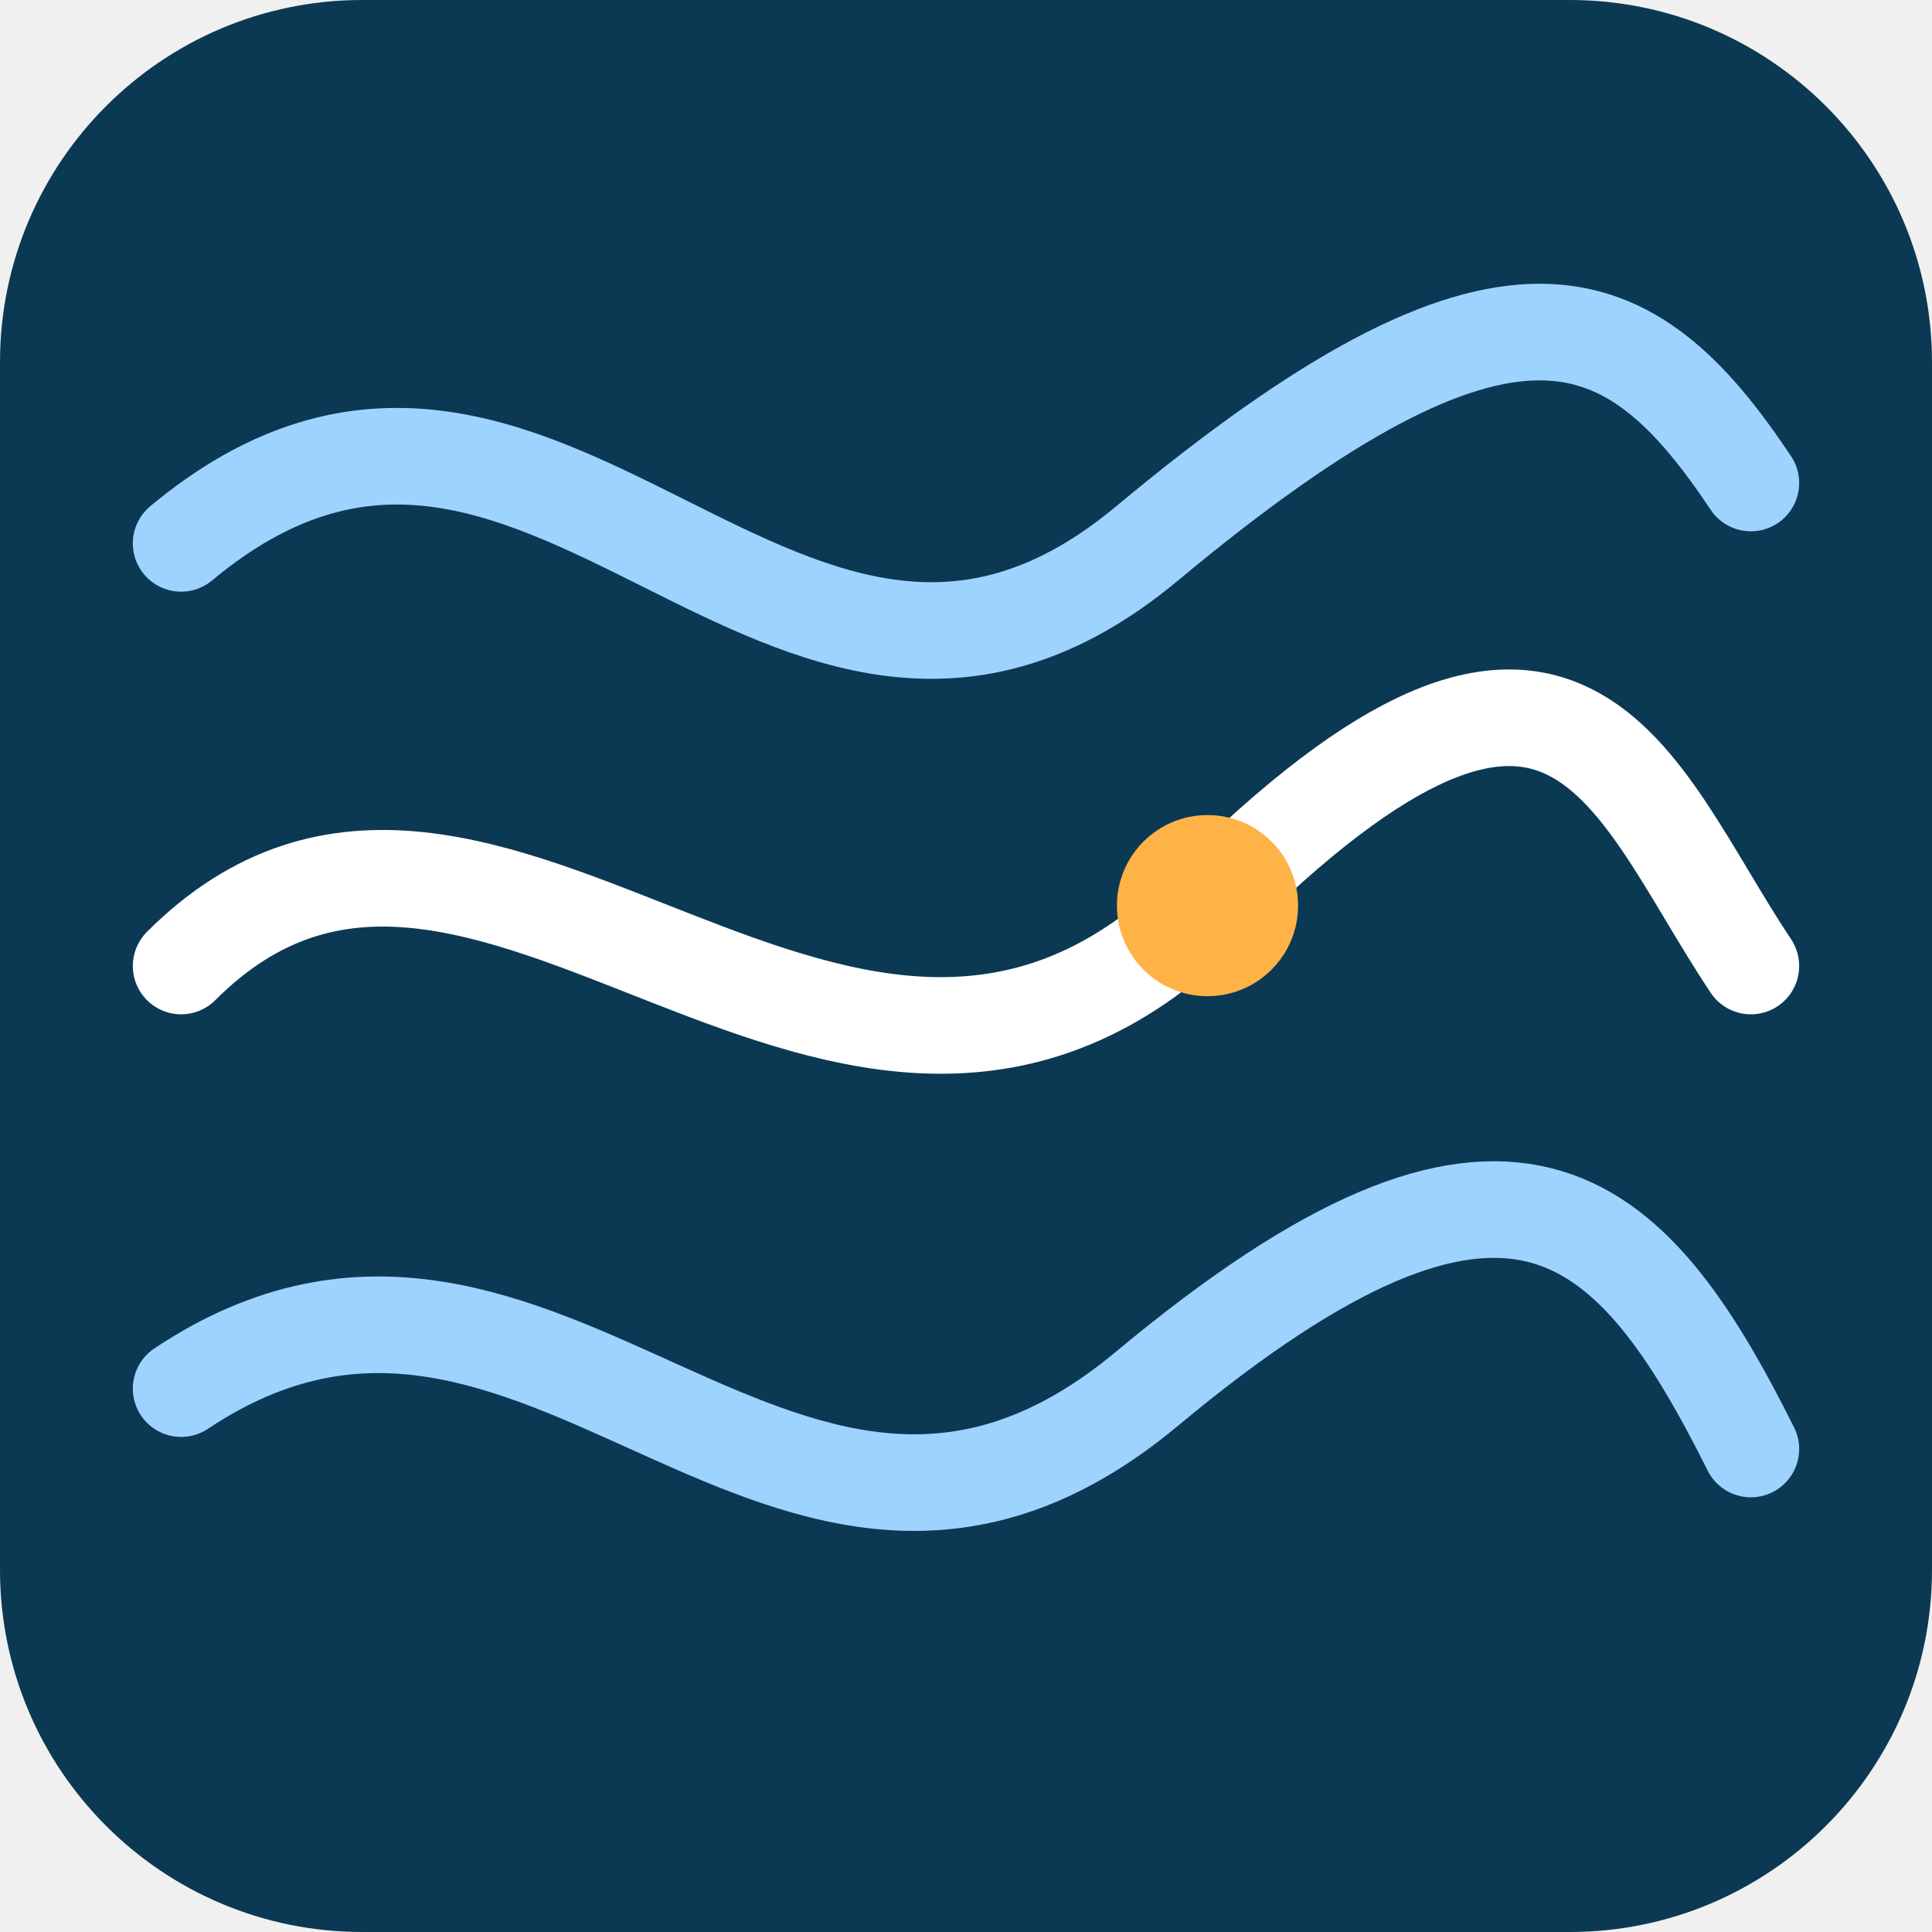
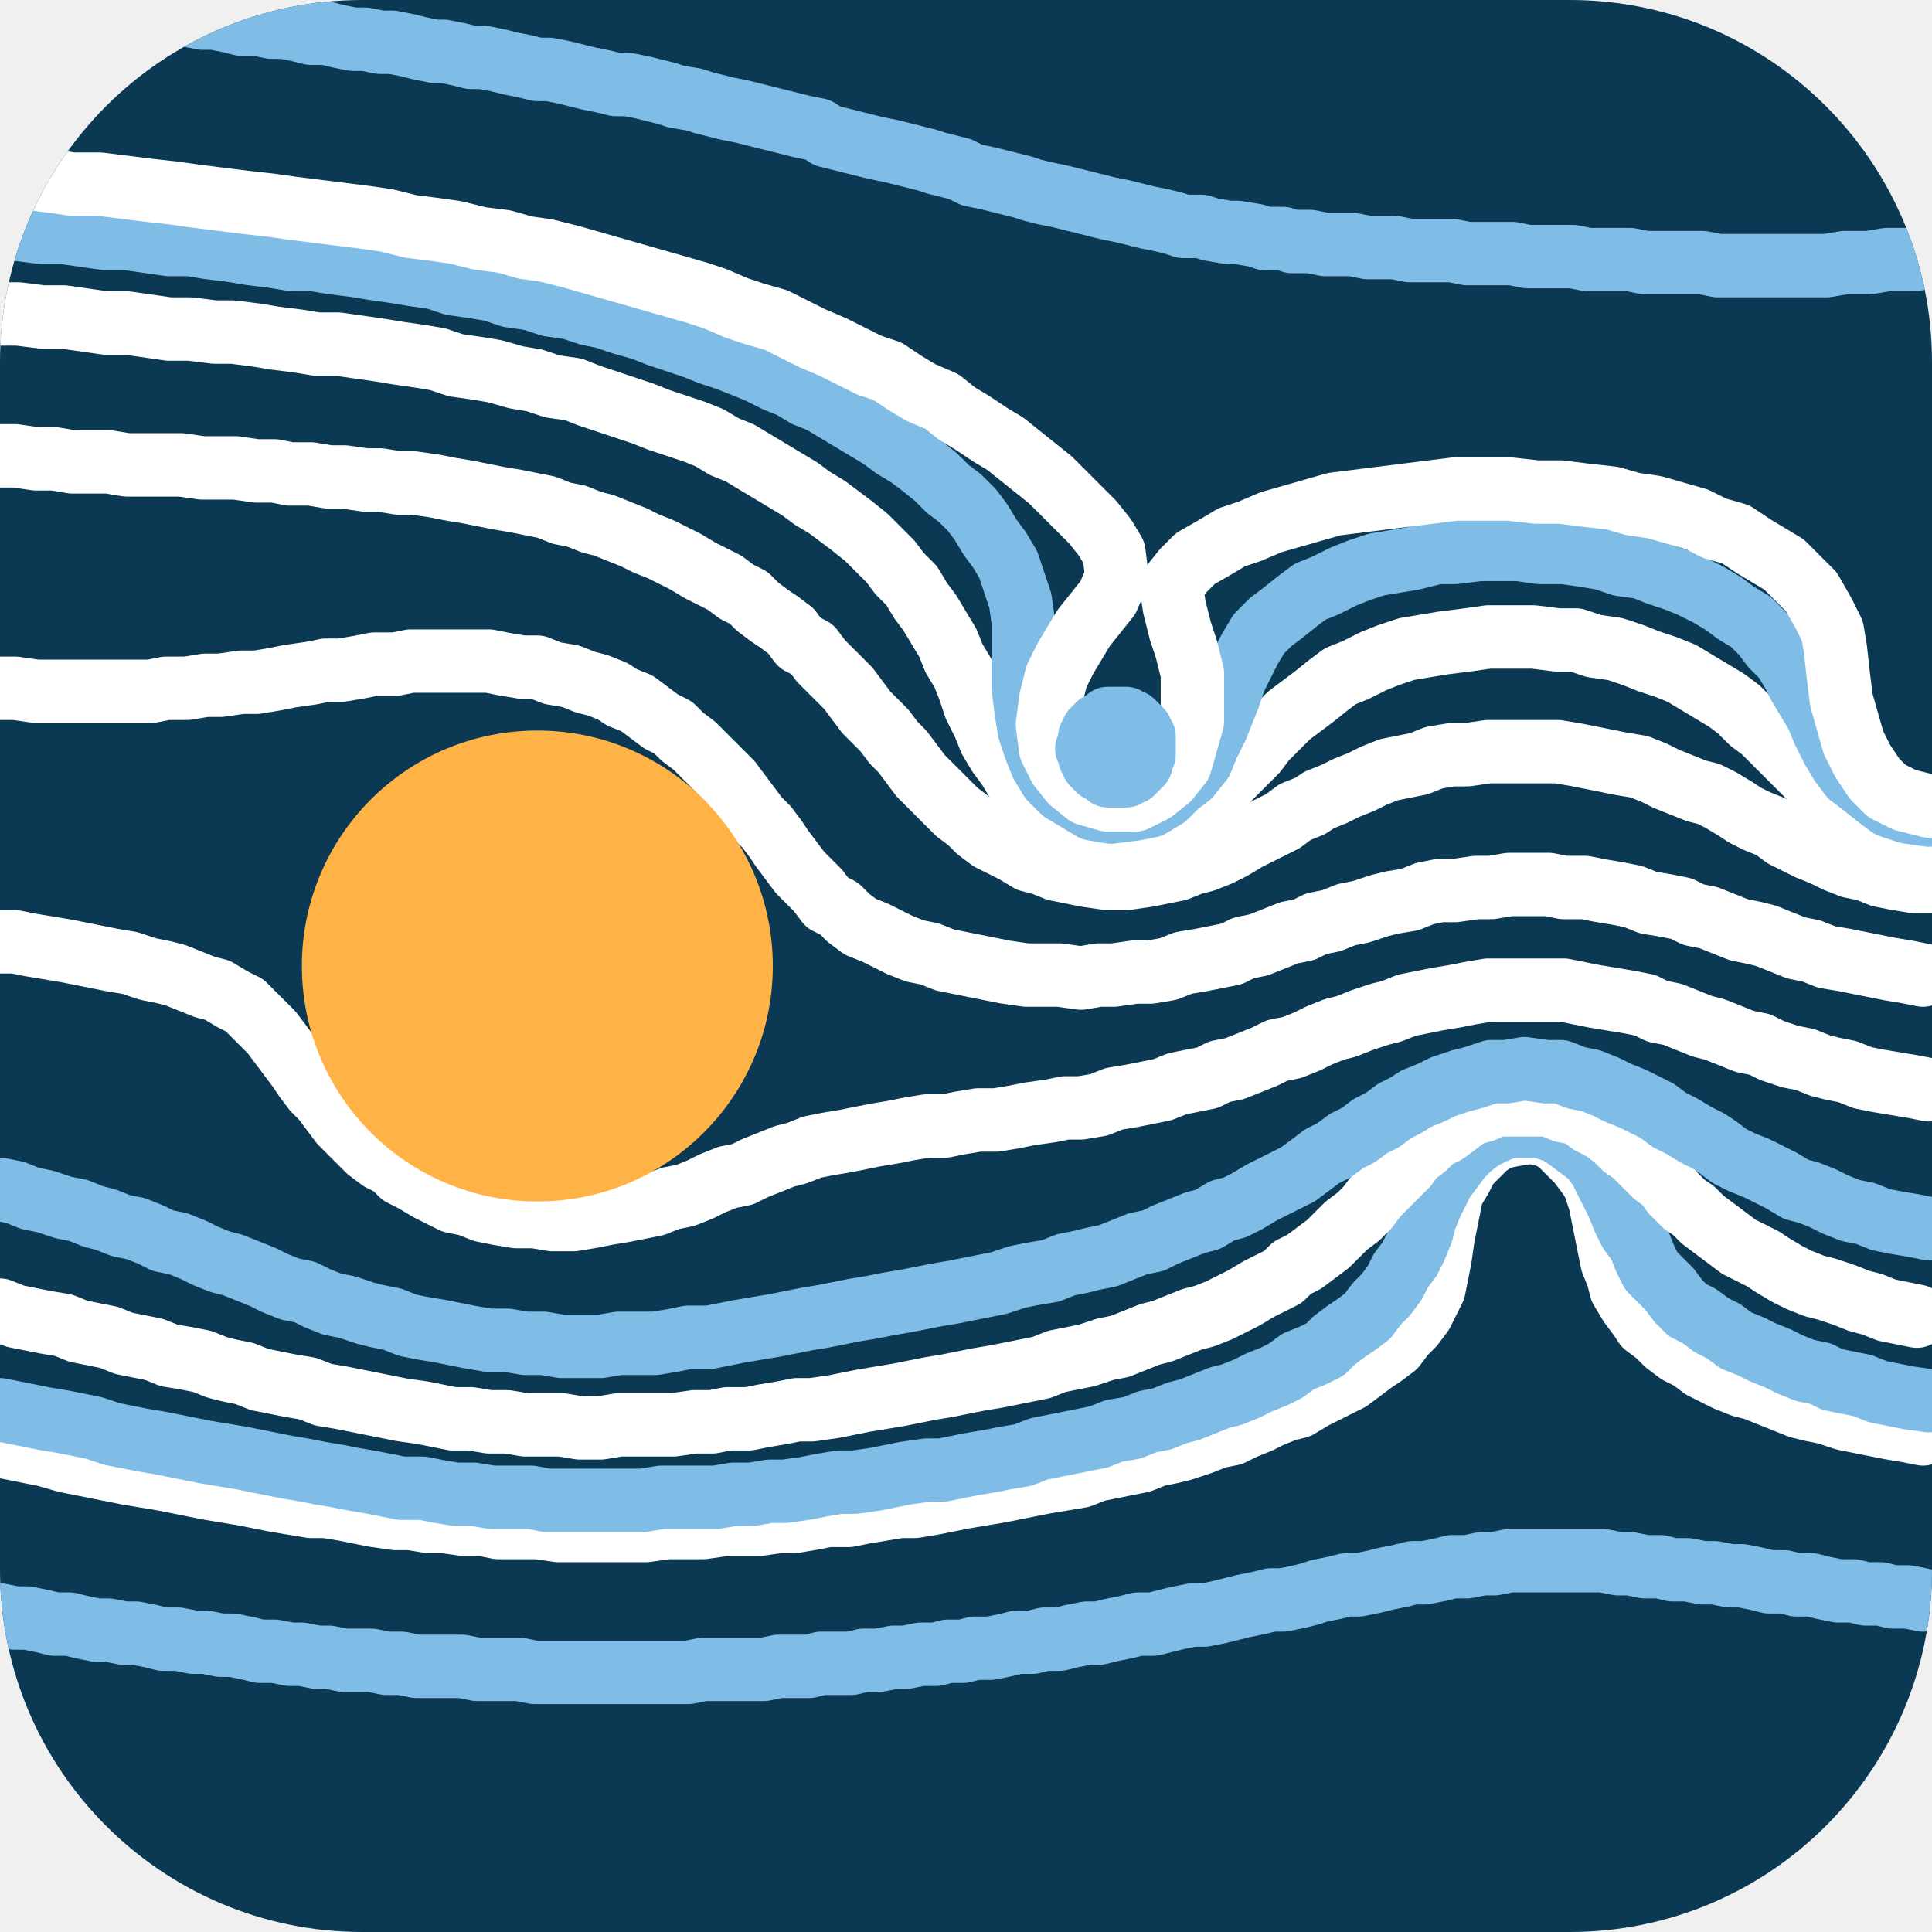
<svg xmlns="http://www.w3.org/2000/svg" viewBox="0 0 64 64">
+   <defs>
+     <clipPath id="c">
+       <rect width="64" height="64" rx="12" />
+     </clipPath>
+   </defs>
  <rect width="64" height="64" rx="12" fill="#0b3954" />
-   <g fill="none" stroke-linecap="round" stroke-width="3.2">
-     <path d="M6 18 C 18 8, 26 28, 38 18 S 54 10, 58 16" stroke="#9fd3ff" />
-     <path d="M6 32 C 16 22, 28 42, 40 30 S 54 26, 58 32" stroke="#ffffff" />
-     <path d="M6 46 C 18 38, 26 56, 38 46 S 54 40, 58 48" stroke="#9fd3ff" />
+   <g clip-path="url(#c)" fill="none" stroke-width="2.1" stroke-linecap="round" stroke-linejoin="round">
+     <path d="M0.0 53.5 L0.5 53.6 L0.9 53.6 L1.4 53.7 L1.8 53.8 L2.3 53.8 L2.7 53.9 L3.2 54.0 L3.6 54.0 L4.1 54.1 L4.5 54.1 L5.0 54.2 L5.4 54.3 L5.9 54.3 L6.4 54.4 L6.8 54.4 L7.3 54.5 L7.7 54.5 L8.2 54.6 L8.6 54.7 L9.1 54.7 L9.6 54.8 L10.0 54.8 L10.5 54.9 L10.9 54.9 L11.4 55.0 L11.9 55.0 L12.3 55.0 L12.8 55.1 L13.3 55.1 L13.8 55.2 L14.2 55.2 L14.7 55.2 L15.3 55.2 L15.8 55.3 L16.2 55.3 L16.7 55.3 L17.2 55.3 L17.7 55.4 L18.2 55.4 L18.7 55.4 L19.2 55.4 L19.8 55.4 L20.3 55.4 L20.8 55.4 L21.3 55.4 L21.8 55.4 L22.3 55.4 L22.8 55.4 L23.3 55.3 L23.9 55.3 L24.4 55.3 L24.8 55.3 L25.3 55.3 L25.8 55.2 L26.3 55.2 L26.8 55.2 L27.2 55.1 L27.7 55.1 L28.2 55.1 L28.6 55.0 L29.1 55.0 L29.6 54.9 L30.0 54.9 L30.5 54.8 L31.0 54.8 L31.4 54.7 L31.9 54.7 L32.3 54.6 L32.8 54.6 L33.3 54.5 L33.7 54.4 L34.2 54.4 L34.6 54.3 L35.1 54.3 L35.5 54.2 L36.0 54.1 L36.4 54.1 L36.8 54.0 L37.3 53.9 L37.7 53.8 L38.2 53.8 L38.6 53.7 L39.0 53.6 L39.5 53.5 L39.9 53.5 L40.4 53.4 L40.8 53.3 L41.2 53.2 L41.7 53.1 L42.1 53.0 L42.5 53.0 L43.0 52.9 L43.4 52.8 L43.7 52.7 L44.2 52.6 L44.6 52.5 L45.0 52.5 L45.5 52.4 L45.9 52.3 L46.4 52.2 L46.8 52.1 L47.2 52.1 L47.7 52.0 L48.1 51.9 L48.6 51.9 L49.1 51.8 L49.5 51.8 L50.0 51.7 L50.5 51.7 L51.0 51.7 L51.6 51.7 L52.1 51.7 L52.6 51.7 L53.1 51.7 L53.6 51.8 L54.0 51.8 L54.5 51.9 L55.0 51.9 L55.4 52.0 L55.9 52.0 L56.4 52.1 L56.8 52.1 L57.3 52.2 L57.7 52.2 L58.2 52.3 L58.6 52.4 L59.1 52.4 L59.5 52.5 L60.0 52.5 L60.4 52.6 L60.9 52.7 L61.4 52.7 L61.8 52.8 L62.3 52.8 L62.7 52.9 L63.2 52.9 L63.7 53.0" stroke="#7fbde6" />
+     <path d="M0.0 47.9 L0.5 48.0 L1.0 48.1 L1.5 48.2 L2.2 48.4 L2.7 48.5 L3.2 48.6 L3.7 48.7 L4.2 48.8 L4.8 48.9 L5.4 49.0 L5.9 49.1 L6.4 49.2 L6.9 49.3 L7.5 49.4 L8.1 49.5 L8.6 49.6 L9.1 49.7 L9.7 49.8 L10.3 49.9 L10.8 49.9 L11.4 50.0 L11.9 50.1 L12.4 50.2 L13.1 50.3 L13.6 50.3 L14.2 50.4 L14.7 50.4 L15.4 50.5 L16.0 50.5 L16.5 50.6 L17.2 50.6 L17.8 50.6 L18.5 50.7 L19.0 50.7 L19.6 50.7 L20.3 50.7 L20.9 50.7 L21.4 50.7 L22.1 50.6 L22.7 50.6 L23.3 50.6 L24.0 50.5 L24.5 50.5 L25.1 50.5 L25.8 50.4 L26.3 50.4 L26.9 50.3 L27.4 50.2 L28.1 50.2 L28.6 50.1 L29.2 50.0 L29.8 49.9 L30.3 49.9 L30.9 49.8 L31.4 49.7 L31.9 49.6 L32.5 49.5 L33.1 49.4 L33.6 49.3 L34.1 49.2 L34.6 49.1 L35.2 49.0 L35.8 48.9 L36.3 48.7 L36.8 48.6 L37.3 48.5 L37.8 48.4 L38.3 48.2 L38.8 48.1 L39.2 48.0 L39.8 47.8 L40.3 47.6 L40.8 47.5 L41.2 47.3 L41.7 47.1 L42.1 46.9 L42.6 46.7 L43.0 46.6 L43.5 46.3 L43.9 46.1 L44.3 45.9 L44.7 45.7 L45.1 45.4 L45.5 45.1 L45.8 44.9 L46.2 44.6 L46.5 44.2 L46.8 43.9 L47.1 43.5 L47.3 43.1 L47.5 42.7 L47.6 42.2 L47.7 41.7 L47.8 41.0 L47.9 40.5 L48.0 40.0 L48.1 39.5 L48.4 39.0 L48.6 38.6 L48.9 38.3 L49.2 38.0 L49.6 37.7 L50.1 37.6 L50.7 37.5 L51.2 37.6 L51.6 37.8 L51.9 38.1 L52.3 38.5 L52.6 38.9 L52.8 39.2 L53.0 39.8 L53.1 40.3 L53.2 40.8 L53.3 41.3 L53.4 41.8 L53.6 42.3 L53.7 42.7 L54.0 43.2 L54.3 43.6 L54.5 43.9 L54.9 44.2 L55.2 44.5 L55.6 44.8 L56.0 45.0 L56.4 45.3 L56.8 45.5 L57.2 45.7 L57.7 45.9 L58.1 46.0 L58.6 46.2 L59.1 46.4 L59.6 46.6 L60.0 46.7 L60.5 46.8 L61.1 47.0 L61.6 47.1 L62.1 47.2 L62.6 47.3 L63.2 47.4 L63.7 47.5" stroke="#ffffff" />
+     <path d="M0.0 46.7 L0.5 46.8 L1.0 46.9 L1.5 47.0 L2.1 47.1 L2.6 47.2 L3.1 47.3 L3.7 47.5 L4.2 47.6 L4.7 47.7 L5.3 47.8 L5.8 47.9 L6.3 48.0 L6.8 48.1 L7.4 48.2 L8.0 48.3 L8.5 48.4 L9.0 48.5 L9.5 48.6 L10.1 48.7 L10.6 48.8 L11.2 48.9 L11.7 49.0 L12.3 49.1 L12.8 49.2 L13.3 49.3 L14.0 49.3 L14.5 49.4 L15.1 49.5 L15.7 49.5 L16.3 49.6 L16.9 49.6 L17.6 49.6 L18.1 49.7 L18.7 49.7 L19.4 49.7 L20.0 49.7 L20.6 49.7 L21.3 49.7 L21.9 49.6 L22.4 49.6 L23.1 49.6 L23.7 49.6 L24.3 49.5 L24.9 49.5 L25.5 49.4 L26.0 49.4 L26.7 49.3 L27.2 49.2 L27.8 49.1 L28.3 49.1 L29.0 49.0 L29.5 48.9 L30.0 48.8 L30.7 48.7 L31.2 48.7 L31.7 48.6 L32.2 48.5 L32.8 48.4 L33.3 48.3 L33.9 48.2 L34.4 48.0 L34.9 47.9 L35.4 47.8 L35.9 47.7 L36.4 47.6 L36.9 47.4 L37.5 47.3 L38.0 47.1 L38.5 47.0 L39.0 46.8 L39.4 46.7 L39.9 46.5 L40.4 46.3 L40.8 46.2 L41.3 46.0 L41.7 45.8 L42.2 45.6 L42.6 45.4 L43.0 45.1 L43.5 44.9 L43.9 44.7 L44.2 44.4 L44.6 44.1 L44.9 43.9 L45.3 43.6 L45.6 43.2 L45.9 42.9 L46.2 42.5 L46.4 42.1 L46.7 41.7 L46.9 41.3 L47.1 40.8 L47.2 40.4 L47.4 39.9 L47.6 39.5 L47.8 39.1 L48.1 38.7 L48.4 38.3 L48.7 38.0 L49.1 37.7 L49.5 37.5 L50.0 37.3 L50.5 37.3 L51.0 37.3 L51.6 37.5 L51.9 37.7 L52.3 38.0 L52.7 38.3 L53.0 38.7 L53.2 39.1 L53.4 39.5 L53.6 39.9 L53.8 40.4 L54.0 40.8 L54.3 41.2 L54.5 41.7 L54.7 42.1 L55.0 42.4 L55.3 42.7 L55.6 43.1 L55.9 43.4 L56.3 43.6 L56.7 43.9 L57.1 44.1 L57.5 44.4 L58.0 44.6 L58.4 44.8 L58.9 45.0 L59.3 45.2 L59.8 45.4 L60.3 45.5 L60.7 45.7 L61.2 45.8 L61.7 45.9 L62.2 46.1 L62.7 46.2 L63.2 46.3 L63.9 46.4" stroke="#7fbde6" />
+     <path d="M0.0 43.4 L0.5 43.6 L1.0 43.7 L1.5 43.8 L2.1 43.9 L2.6 44.1 L3.1 44.2 L3.6 44.3 L4.1 44.5 L4.6 44.6 L5.1 44.7 L5.6 44.9 L6.2 45.0 L6.7 45.1 L7.2 45.3 L7.6 45.4 L8.1 45.5 L8.6 45.7 L9.1 45.8 L9.6 45.9 L10.2 46.0 L10.7 46.2 L11.3 46.3 L11.8 46.4 L12.3 46.5 L12.8 46.6 L13.3 46.7 L14.0 46.8 L14.5 46.9 L15.0 47.0 L15.6 47.0 L16.2 47.1 L16.8 47.1 L17.4 47.2 L18.0 47.2 L18.6 47.2 L19.2 47.3 L19.9 47.3 L20.5 47.2 L21.2 47.2 L21.8 47.2 L22.3 47.2 L23.0 47.1 L23.6 47.1 L24.1 47.0 L24.8 47.0 L25.3 46.9 L25.9 46.8 L26.4 46.7 L26.9 46.7 L27.6 46.6 L28.1 46.5 L28.6 46.4 L29.2 46.3 L29.8 46.2 L30.3 46.1 L30.8 46.0 L31.4 45.9 L31.9 45.8 L32.4 45.7 L33.0 45.6 L33.5 45.5 L34.0 45.4 L34.5 45.3 L35.0 45.1 L35.5 45.0 L36.0 44.9 L36.6 44.7 L37.1 44.6 L37.6 44.4 L38.1 44.2 L38.5 44.1 L39.0 43.9 L39.5 43.7 L39.9 43.6 L40.4 43.4 L40.8 43.2 L41.2 43.0 L41.7 42.7 L42.1 42.5 L42.5 42.3 L42.8 42.0 L43.2 41.8 L43.6 41.5 L44.0 41.2 L44.3 40.9 L44.6 40.6 L45.0 40.3 L45.3 40.0 L45.6 39.6 L45.9 39.3 L46.2 39.0 L46.6 38.6 L46.8 38.3 L47.2 38.0 L47.5 37.7 L47.9 37.5 L48.3 37.2 L48.7 36.9 L49.1 36.8 L49.6 36.6 L50.2 36.6 L50.8 36.6 L51.3 36.6 L51.8 36.8 L52.3 36.9 L52.7 37.2 L53.1 37.4 L53.5 37.7 L53.8 38.0 L54.1 38.2 L54.5 38.6 L54.8 38.9 L55.2 39.2 L55.4 39.5 L55.8 39.9 L56.1 40.1 L56.4 40.4 L56.8 40.7 L57.2 41.0 L57.6 41.3 L58.0 41.5 L58.4 41.7 L58.7 41.9 L59.2 42.2 L59.6 42.4 L60.1 42.6 L60.5 42.7 L61.1 42.9 L61.6 43.1 L62.0 43.2 L62.5 43.4 L63.0 43.5 L63.5 43.6" stroke="#ffffff" />
+     <path d="M0.0 39.4 L0.5 39.5 L1.0 39.7 L1.5 39.8 L2.1 40.0 L2.6 40.1 L3.1 40.3 L3.5 40.4 L4.0 40.6 L4.5 40.7 L5.0 40.9 L5.4 41.1 L5.9 41.2 L6.4 41.4 L6.8 41.6 L7.3 41.8 L7.7 41.9 L8.2 42.1 L8.7 42.3 L9.1 42.5 L9.6 42.7 L10.1 42.8 L10.5 43.0 L11.0 43.2 L11.5 43.3 L12.1 43.5 L12.5 43.6 L13.0 43.7 L13.5 43.9 L14.0 44.0 L14.6 44.1 L15.1 44.2 L15.6 44.3 L16.2 44.4 L16.8 44.4 L17.4 44.5 L18.0 44.5 L18.6 44.6 L19.2 44.6 L19.9 44.6 L20.5 44.5 L21.1 44.5 L21.7 44.5 L22.3 44.4 L22.8 44.3 L23.5 44.3 L24.0 44.2 L24.5 44.1 L25.1 44.0 L25.7 43.9 L26.2 43.8 L26.7 43.7 L27.3 43.6 L27.8 43.5 L28.3 43.4 L28.9 43.3 L29.4 43.2 L30.0 43.1 L30.5 43.0 L31.0 42.9 L31.6 42.8 L32.1 42.7 L32.6 42.6 L33.1 42.5 L33.7 42.3 L34.2 42.2 L34.8 42.1 L35.3 41.9 L35.8 41.8 L36.2 41.7 L36.7 41.6 L37.2 41.4 L37.7 41.2 L38.2 41.1 L38.6 40.9 L39.1 40.7 L39.6 40.5 L40.0 40.4 L40.5 40.1 L40.9 40.0 L41.3 39.8 L41.8 39.5 L42.2 39.3 L42.6 39.1 L43.0 38.9 L43.4 38.6 L43.8 38.3 L44.2 38.1 L44.6 37.8 L45.0 37.6 L45.4 37.3 L45.8 37.1 L46.2 36.8 L46.6 36.6 L46.9 36.4 L47.4 36.2 L47.8 36.0 L48.4 35.8 L48.8 35.7 L49.4 35.5 L49.9 35.5 L50.5 35.4 L51.2 35.5 L51.7 35.5 L52.2 35.7 L52.7 35.8 L53.2 36.0 L53.6 36.2 L54.1 36.4 L54.5 36.6 L54.9 36.8 L55.3 37.1 L55.7 37.3 L56.2 37.6 L56.6 37.8 L56.9 38.0 L57.3 38.3 L57.7 38.5 L58.2 38.7 L58.6 38.9 L59.0 39.1 L59.5 39.4 L59.9 39.5 L60.4 39.7 L60.8 39.9 L61.3 40.1 L61.8 40.2 L62.3 40.4 L62.8 40.5 L63.4 40.6 L63.9 40.7" stroke="#7fbde6" />
+     <path d="M0.0 31.2 L0.5 31.2 L1.0 31.3 L1.6 31.4 L2.2 31.5 L2.7 31.6 L3.2 31.7 L3.7 31.8 L4.3 31.9 L4.9 32.1 L5.4 32.2 L5.8 32.3 L6.3 32.5 L6.8 32.7 L7.2 32.8 L7.7 33.1 L8.1 33.3 L8.4 33.6 L8.7 33.9 L9.0 34.2 L9.3 34.6 L9.6 35.0 L9.9 35.4 L10.1 35.7 L10.4 36.1 L10.7 36.4 L11.0 36.8 L11.3 37.2 L11.6 37.5 L11.9 37.8 L12.2 38.1 L12.6 38.4 L13.0 38.6 L13.3 38.9 L13.7 39.1 L14.2 39.4 L14.6 39.6 L15.0 39.8 L15.5 39.9 L16.0 40.1 L16.5 40.2 L17.1 40.3 L17.7 40.3 L18.3 40.4 L19.0 40.4 L19.6 40.3 L20.1 40.2 L20.7 40.1 L21.2 40.0 L21.7 39.9 L22.2 39.7 L22.7 39.6 L23.2 39.4 L23.6 39.2 L24.1 39.0 L24.6 38.9 L25.0 38.7 L25.5 38.5 L26.0 38.3 L26.4 38.2 L26.9 38.0 L27.4 37.9 L28.0 37.8 L28.5 37.7 L29.0 37.6 L29.6 37.5 L30.1 37.4 L30.7 37.3 L31.3 37.3 L31.8 37.2 L32.4 37.1 L33.0 37.1 L33.6 37.0 L34.1 36.9 L34.8 36.8 L35.3 36.7 L35.8 36.7 L36.4 36.6 L36.9 36.4 L37.5 36.3 L38.0 36.2 L38.5 36.1 L39.0 35.9 L39.5 35.8 L40.0 35.7 L40.4 35.5 L40.9 35.4 L41.4 35.2 L41.9 35.0 L42.3 34.8 L42.8 34.7 L43.3 34.5 L43.7 34.3 L44.2 34.1 L44.6 34.0 L45.1 33.8 L45.7 33.6 L46.1 33.5 L46.6 33.3 L47.1 33.2 L47.6 33.1 L48.2 33.0 L48.7 32.9 L49.3 32.8 L49.9 32.8 L50.5 32.8 L51.2 32.8 L51.8 32.8 L52.3 32.9 L52.8 33.0 L53.4 33.1 L54.0 33.2 L54.5 33.3 L54.9 33.5 L55.4 33.6 L55.9 33.8 L56.4 34.0 L56.8 34.1 L57.3 34.3 L57.8 34.5 L58.3 34.6 L58.7 34.8 L59.3 35.0 L59.8 35.1 L60.3 35.3 L60.7 35.4 L61.2 35.5 L61.7 35.7 L62.2 35.8 L62.8 35.9 L63.4 36.0 L63.9 36.1" stroke="#ffffff" />
+     <path d="M0.0 22.8 L0.5 22.8 L1.2 22.9 L1.8 22.9 L2.4 22.9 L3.1 22.9 L3.7 22.9 L4.4 22.9 L5.0 22.9 L5.5 22.8 L6.2 22.8 L6.8 22.7 L7.3 22.7 L8.0 22.6 L8.5 22.6 L9.1 22.5 L9.6 22.4 L10.3 22.3 L10.8 22.2 L11.3 22.2 L11.9 22.1 L12.4 22.0 L13.1 22.0 L13.6 21.9 L14.2 21.9 L14.9 21.9 L15.5 21.9 L16.2 21.9 L16.7 22.0 L17.3 22.1 L17.8 22.1 L18.3 22.3 L18.9 22.4 L19.4 22.6 L19.8 22.7 L20.3 22.9 L20.6 23.1 L21.1 23.3 L21.5 23.6 L21.9 23.9 L22.3 24.1 L22.6 24.4 L23.0 24.7 L23.3 25.0 L23.6 25.3 L24.0 25.7 L24.2 25.9 L24.5 26.3 L24.8 26.7 L25.1 27.1 L25.4 27.4 L25.7 27.8 L25.9 28.1 L26.2 28.5 L26.5 28.9 L26.8 29.2 L27.1 29.5 L27.4 29.9 L27.8 30.1 L28.1 30.4 L28.5 30.7 L29.0 30.9 L29.4 31.1 L29.8 31.3 L30.3 31.5 L30.8 31.6 L31.3 31.8 L31.8 31.9 L32.3 32.0 L32.8 32.1 L33.3 32.2 L34.0 32.3 L34.6 32.3 L35.1 32.3 L35.8 32.4 L36.4 32.3 L36.9 32.3 L37.6 32.2 L38.1 32.2 L38.7 32.1 L39.2 31.9 L39.8 31.8 L40.3 31.7 L40.8 31.6 L41.2 31.4 L41.7 31.3 L42.2 31.1 L42.7 30.9 L43.2 30.8 L43.6 30.6 L44.1 30.5 L44.6 30.3 L45.1 30.2 L45.7 30.0 L46.1 29.9 L46.7 29.8 L47.2 29.6 L47.7 29.5 L48.2 29.5 L48.9 29.4 L49.4 29.4 L50.0 29.3 L50.7 29.3 L51.3 29.3 L51.8 29.4 L52.5 29.4 L53.0 29.5 L53.6 29.6 L54.1 29.7 L54.6 29.9 L55.2 30.0 L55.7 30.1 L56.1 30.3 L56.6 30.4 L57.1 30.6 L57.6 30.8 L58.1 30.9 L58.5 31.0 L59.0 31.2 L59.5 31.4 L60.0 31.5 L60.5 31.7 L61.1 31.8 L61.6 31.9 L62.1 32.0 L62.6 32.1 L63.2 32.2 L63.7 32.3" stroke="#ffffff" />
+     <path d="M0.0 15.1 L0.5 15.1 L1.2 15.2 L1.8 15.2 L2.4 15.3 L2.9 15.3 L3.6 15.3 L4.2 15.4 L4.9 15.4 L5.4 15.4 L6.0 15.4 L6.7 15.5 L7.3 15.5 L7.8 15.5 L8.5 15.6 L9.1 15.6 L9.6 15.7 L10.3 15.7 L10.9 15.8 L11.4 15.8 L12.1 15.9 L12.6 15.9 L13.2 16.0 L13.7 16.0 L14.4 16.1 L14.9 16.2 L15.5 16.3 L16.0 16.4 L16.5 16.5 L17.1 16.6 L17.6 16.7 L18.1 16.8 L18.6 17.0 L19.1 17.1 L19.6 17.3 L20.0 17.4 L20.5 17.6 L21.0 17.8 L21.4 18.0 L21.9 18.2 L22.3 18.4 L22.7 18.6 L23.2 18.9 L23.6 19.1 L24.0 19.3 L24.4 19.6 L24.8 19.8 L25.1 20.1 L25.5 20.4 L25.8 20.6 L26.2 20.9 L26.5 21.3 L26.9 21.5 L27.2 21.9 L27.5 22.2 L27.8 22.5 L28.1 22.8 L28.4 23.2 L28.7 23.6 L29.0 23.9 L29.3 24.2 L29.6 24.6 L29.9 24.9 L30.2 25.3 L30.5 25.7 L30.8 26.0 L31.1 26.3 L31.4 26.6 L31.7 26.9 L32.1 27.2 L32.4 27.5 L32.8 27.8 L33.2 28.0 L33.6 28.2 L34.1 28.5 L34.5 28.6 L35.0 28.8 L35.5 28.9 L36.0 29.0 L36.7 29.1 L37.3 29.1 L38.0 29.0 L38.5 28.9 L39.0 28.8 L39.5 28.6 L39.9 28.5 L40.4 28.3 L40.8 28.1 L41.3 27.8 L41.7 27.6 L42.1 27.4 L42.5 27.2 L42.9 26.9 L43.4 26.7 L43.7 26.5 L44.2 26.3 L44.6 26.1 L45.1 25.9 L45.5 25.7 L46.0 25.5 L46.5 25.4 L47.0 25.3 L47.5 25.1 L48.1 25.0 L48.6 25.0 L49.3 24.9 L49.8 24.9 L50.4 24.9 L51.0 24.9 L51.6 24.9 L52.2 25.0 L52.7 25.1 L53.2 25.2 L53.7 25.3 L54.3 25.4 L54.8 25.6 L55.2 25.8 L55.7 26.0 L56.2 26.2 L56.6 26.3 L57.0 26.5 L57.5 26.8 L57.8 27.0 L58.2 27.2 L58.7 27.4 L59.1 27.7 L59.5 27.9 L59.9 28.1 L60.4 28.3 L60.8 28.5 L61.3 28.7 L61.8 28.8 L62.3 29.0 L62.8 29.1 L63.4 29.2 L64.0 29.2" stroke="#ffffff" />
+     <path d="M0.0 10.4 L0.6 10.4 L1.4 10.5 L2.1 10.5 L2.8 10.6 L3.5 10.7 L4.2 10.7 L4.9 10.8 L5.6 10.9 L6.3 10.9 L7.1 11.0 L7.7 11.0 L8.5 11.1 L9.1 11.2 L9.9 11.3 L10.5 11.4 L11.2 11.4 L11.9 11.5 L12.6 11.6 L13.2 11.7 L13.9 11.8 L14.5 11.9 L15.1 12.1 L15.8 12.2 L16.4 12.3 L17.1 12.5 L17.7 12.6 L18.3 12.8 L19.0 12.9 L19.5 13.1 L20.1 13.3 L20.7 13.5 L21.3 13.7 L21.8 13.9 L22.4 14.1 L23.0 14.3 L23.5 14.5 L24.0 14.8 L24.5 15.0 L25.0 15.3 L25.5 15.6 L26.0 15.9 L26.5 16.2 L26.9 16.5 L27.4 16.8 L27.8 17.1 L28.2 17.4 L28.7 17.8 L29.1 18.2 L29.5 18.6 L29.8 19.0 L30.2 19.4 L30.5 19.9 L30.8 20.3 L31.1 20.8 L31.4 21.3 L31.6 21.8 L31.9 22.3 L32.1 22.8 L32.3 23.4 L32.6 24.0 L32.8 24.5 L33.1 25.0 L33.4 25.4 L33.7 25.9 L34.1 26.3 L34.5 26.7 L34.9 27.0 L35.4 27.2 L36.0 27.4 L36.7 27.6 L37.2 27.6 L38.0 27.5 L38.5 27.3 L39.0 27.1 L39.5 26.8 L40.0 26.4 L40.4 26.1 L40.8 25.7 L41.2 25.3 L41.6 24.9 L41.9 24.5 L42.3 24.1 L42.7 23.7 L43.1 23.4 L43.5 23.1 L44.0 22.7 L44.4 22.4 L44.9 22.2 L45.5 21.9 L46.0 21.7 L46.6 21.5 L47.2 21.4 L47.8 21.3 L48.6 21.2 L49.3 21.1 L50.0 21.1 L50.8 21.1 L51.6 21.2 L52.2 21.2 L52.8 21.4 L53.5 21.5 L54.1 21.7 L54.6 21.9 L55.2 22.1 L55.7 22.3 L56.2 22.6 L56.7 22.9 L57.2 23.2 L57.6 23.5 L58.0 23.9 L58.4 24.2 L58.8 24.6 L59.2 25.0 L59.6 25.4 L60.0 25.8 L60.4 26.1 L60.8 26.5 L61.3 26.8 L61.7 27.1 L62.2 27.3 L62.8 27.6 L63.5 27.7" stroke="#ffffff" />
+     <path d="M0.0 7.5 L0.6 7.6 L1.4 7.7 L2.1 7.7 L2.8 7.8 L3.5 7.9 L4.2 7.9 L4.9 8.0 L5.6 8.1 L6.3 8.1 L6.9 8.2 L7.7 8.3 L8.3 8.4 L9.1 8.5 L9.7 8.6 L10.4 8.6 L11.0 8.7 L11.8 8.8 L12.4 8.9 L13.1 9.0 L13.7 9.1 L14.4 9.2 L15.0 9.4 L15.7 9.5 L16.3 9.6 L16.9 9.8 L17.6 9.9 L18.2 10.1 L18.9 10.2 L19.5 10.4 L20.0 10.5 L20.6 10.7 L21.3 10.9 L21.8 11.1 L22.4 11.3 L23.0 11.5 L23.5 11.7 L24.1 11.9 L24.6 12.1 L25.1 12.3 L25.7 12.6 L26.2 12.8 L26.7 13.1 L27.2 13.3 L27.7 13.6 L28.2 13.9 L28.7 14.2 L29.2 14.5 L29.6 14.8 L30.1 15.1 L30.5 15.4 L31.0 15.8 L31.4 16.2 L31.8 16.5 L32.2 16.9 L32.5 17.3 L32.8 17.8 L33.1 18.2 L33.4 18.7 L33.6 19.3 L33.8 19.9 L33.9 20.6 L33.9 21.3 L33.9 22.1 L33.9 22.8 L34.0 23.6 L34.1 24.2 L34.3 24.8 L34.5 25.3 L34.8 25.8 L35.2 26.2 L35.7 26.5 L36.2 26.8 L36.8 26.9 L37.6 26.8 L38.1 26.7 L38.6 26.4 L39.0 26.0 L39.4 25.7 L39.8 25.2 L40.0 24.7 L40.3 24.1 L40.5 23.6 L40.7 23.1 L40.9 22.5 L41.2 21.9 L41.4 21.5 L41.7 21.0 L42.1 20.6 L42.5 20.3 L43.0 19.9 L43.4 19.6 L43.9 19.4 L44.5 19.1 L45.0 18.9 L45.6 18.7 L46.2 18.6 L46.8 18.5 L47.6 18.3 L48.2 18.3 L49.0 18.2 L49.6 18.2 L50.3 18.2 L51.0 18.3 L51.8 18.3 L52.5 18.4 L53.1 18.5 L53.7 18.7 L54.4 18.8 L54.9 19.0 L55.5 19.2 L56.0 19.4 L56.6 19.7 L57.1 20.0 L57.5 20.3 L58.0 20.6 L58.4 21.0 L58.7 21.4 L59.1 21.8 L59.4 22.3 L59.6 22.7 L59.9 23.2 L60.2 23.7 L60.4 24.2 L60.7 24.8 L61.0 25.3 L61.3 25.7 L61.7 26.0 L62.2 26.4 L62.6 26.7 L63.2 26.9 L63.9 27.0" stroke="#7fbde6" />
+     <path d="M0.0 5.8 L0.9 5.9 L1.7 6.0 L2.4 6.1 L3.3 6.1 L4.1 6.2 L4.9 6.3 L5.8 6.4 L6.5 6.5 L7.3 6.6 L8.1 6.7 L9.0 6.8 L9.7 6.9 L10.5 7.0 L11.3 7.1 L12.1 7.2 L12.8 7.3 L13.6 7.5 L14.4 7.6 L15.1 7.7 L15.9 7.9 L16.7 8.0 L17.4 8.2 L18.1 8.3 L18.9 8.5 L19.6 8.7 L20.3 8.9 L21.0 9.1 L21.7 9.3 L22.4 9.5 L23.1 9.7 L23.7 9.9 L24.4 10.2 L25.0 10.4 L25.7 10.6 L26.3 10.9 L26.9 11.2 L27.6 11.5 L28.2 11.8 L28.8 12.1 L29.4 12.3 L30.0 12.7 L30.5 13.0 L31.2 13.3 L31.7 13.7 L32.2 14.0 L32.8 14.4 L33.3 14.7 L33.8 15.1 L34.3 15.5 L34.8 15.9 L35.3 16.4 L35.7 16.8 L36.2 17.3 L36.6 17.8 L36.9 18.3 L37.0 19.1 L36.7 19.8 L36.3 20.3 L35.9 20.8 L35.6 21.3 L35.3 21.8 L35.0 22.4 L34.8 23.2 L34.7 24.0 L34.8 24.8 L35.1 25.4 L35.5 25.9 L36.0 26.3 L36.7 26.5 L37.6 26.5 L38.2 26.2 L38.7 25.8 L39.1 25.3 L39.3 24.6 L39.5 23.9 L39.5 23.1 L39.5 22.3 L39.3 21.5 L39.1 20.9 L38.9 20.1 L38.8 19.4 L39.2 18.9 L39.6 18.5 L40.3 18.1 L40.8 17.8 L41.4 17.6 L42.1 17.3 L42.8 17.1 L43.5 16.9 L44.2 16.7 L45.0 16.6 L45.8 16.5 L46.6 16.4 L47.4 16.3 L48.2 16.2 L49.1 16.2 L50.0 16.2 L50.9 16.3 L51.7 16.3 L52.5 16.4 L53.4 16.5 L54.1 16.7 L54.8 16.8 L55.5 17.0 L56.2 17.2 L56.8 17.5 L57.5 17.7 L58.1 18.1 L58.6 18.4 L59.1 18.7 L59.6 19.2 L60.0 19.6 L60.4 20.3 L60.7 20.9 L60.8 21.5 L60.9 22.4 L61.0 23.2 L61.2 23.9 L61.4 24.6 L61.7 25.2 L62.1 25.8 L62.5 26.2 L63.1 26.5 L63.9 26.7" stroke="#ffffff" />
+     <path d="M1.1 0.0 L1.5 0.0 L2.1 0.1 L2.4 0.1 L2.9 0.2 L3.5 0.2 L3.8 0.3 L4.4 0.3 L4.8 0.4 L5.3 0.4 L5.8 0.5 L6.2 0.5 L6.7 0.6 L7.1 0.6 L7.6 0.7 L8.0 0.8 L8.5 0.8 L9.0 0.9 L9.4 0.9 L9.9 1.0 L10.3 1.1 L10.8 1.1 L11.2 1.2 L11.7 1.3 L12.1 1.3 L12.6 1.4 L13.0 1.4 L13.5 1.5 L13.9 1.6 L14.4 1.7 L14.7 1.7 L15.2 1.8 L15.6 1.9 L16.0 1.9 L16.5 2.0 L16.9 2.1 L17.4 2.2 L17.8 2.3 L18.2 2.3 L18.7 2.4 L19.1 2.5 L19.5 2.6 L20.0 2.7 L20.4 2.8 L20.8 2.8 L21.3 2.9 L21.7 3.0 L22.1 3.1 L22.4 3.2 L23.0 3.3 L23.3 3.4 L23.7 3.5 L24.1 3.6 L24.6 3.7 L25.0 3.8 L25.4 3.9 L25.8 4.0 L26.2 4.1 L26.6 4.2 L27.1 4.3 L27.4 4.5 L27.8 4.6 L28.2 4.7 L28.6 4.8 L29.0 4.9 L29.5 5.0 L29.9 5.1 L30.3 5.2 L30.7 5.3 L31.0 5.4 L31.4 5.5 L31.8 5.6 L32.2 5.8 L32.7 5.9 L33.1 6.0 L33.5 6.1 L33.9 6.2 L34.2 6.3 L34.6 6.4 L35.1 6.5 L35.5 6.6 L35.9 6.7 L36.3 6.8 L36.7 6.9 L37.2 7.0 L37.6 7.1 L38.0 7.2 L38.5 7.3 L38.9 7.4 L39.2 7.5 L39.8 7.5 L40.1 7.6 L40.7 7.7 L41.0 7.7 L41.6 7.8 L41.9 7.9 L42.5 7.9 L42.8 8.0 L43.4 8.0 L43.9 8.1 L44.2 8.1 L44.8 8.1 L45.3 8.2 L45.8 8.2 L46.2 8.2 L46.7 8.3 L47.2 8.3 L47.7 8.3 L48.1 8.3 L48.6 8.4 L49.1 8.4 L49.6 8.4 L50.1 8.4 L50.6 8.5 L51.0 8.5 L51.6 8.5 L52.1 8.5 L52.6 8.6 L53.1 8.6 L53.5 8.6 L54.0 8.6 L54.5 8.7 L55.0 8.7 L55.5 8.7 L56.0 8.7 L56.4 8.7 L56.9 8.8 L57.5 8.8 L58.0 8.8 L58.5 8.8 L59.0 8.8 L59.5 8.8 L60.0 8.8 L60.5 8.8 L61.1 8.7 L61.4 8.7 L61.9 8.7 L62.5 8.6 L63.0 8.6 L63.4 8.6 L63.9 8.5" stroke="#7fbde6" />
+     <path d="M36.8 25.7 L36.9 25.7 L37.1 25.7 L37.2 25.7 L37.3 25.7 L37.3 25.6 L37.5 25.6 L37.5 25.5 L37.6 25.5 L37.7 25.4 L37.7 25.4 L37.8 25.3 L37.8 25.2 L37.8 25.1 L37.9 25.0 L37.9 24.9 L37.9 24.8 L37.9 24.6 L37.9 24.5 L37.9 24.4 L37.8 24.3 L37.8 24.2 L37.7 24.1 L37.7 24.1 L37.6 24.0 L37.6 24.0 L37.5 23.9 L37.4 23.9 L37.3 23.8 L37.2 23.8 L37.1 23.8 L36.9 23.8 L36.8 23.8 L36.7 23.8 L36.6 23.9 L36.6 23.9 L36.4 24.0 L36.4 24.0 L36.3 24.1 L36.3 24.1 L36.2 24.2 L36.2 24.3 L36.1 24.4 L36.1 24.5 L36.1 24.6 L36.0 24.8 L36.1 24.9 L36.1 25.0 L36.1 25.1 L36.2 25.2 L36.2 25.3 L36.3 25.4 L36.3 25.4 L36.4 25.5 L36.4 25.5 L36.6 25.6 L36.7 25.7 L36.7 25.7 L36.8 25.7" stroke="#7fbde6" />
  </g>
-   <circle cx="40" cy="30" r="3" fill="#ffb347" />
+   <circle cx="17.8" cy="32.0" r="7.8" fill="#ffb347" />
</svg>
